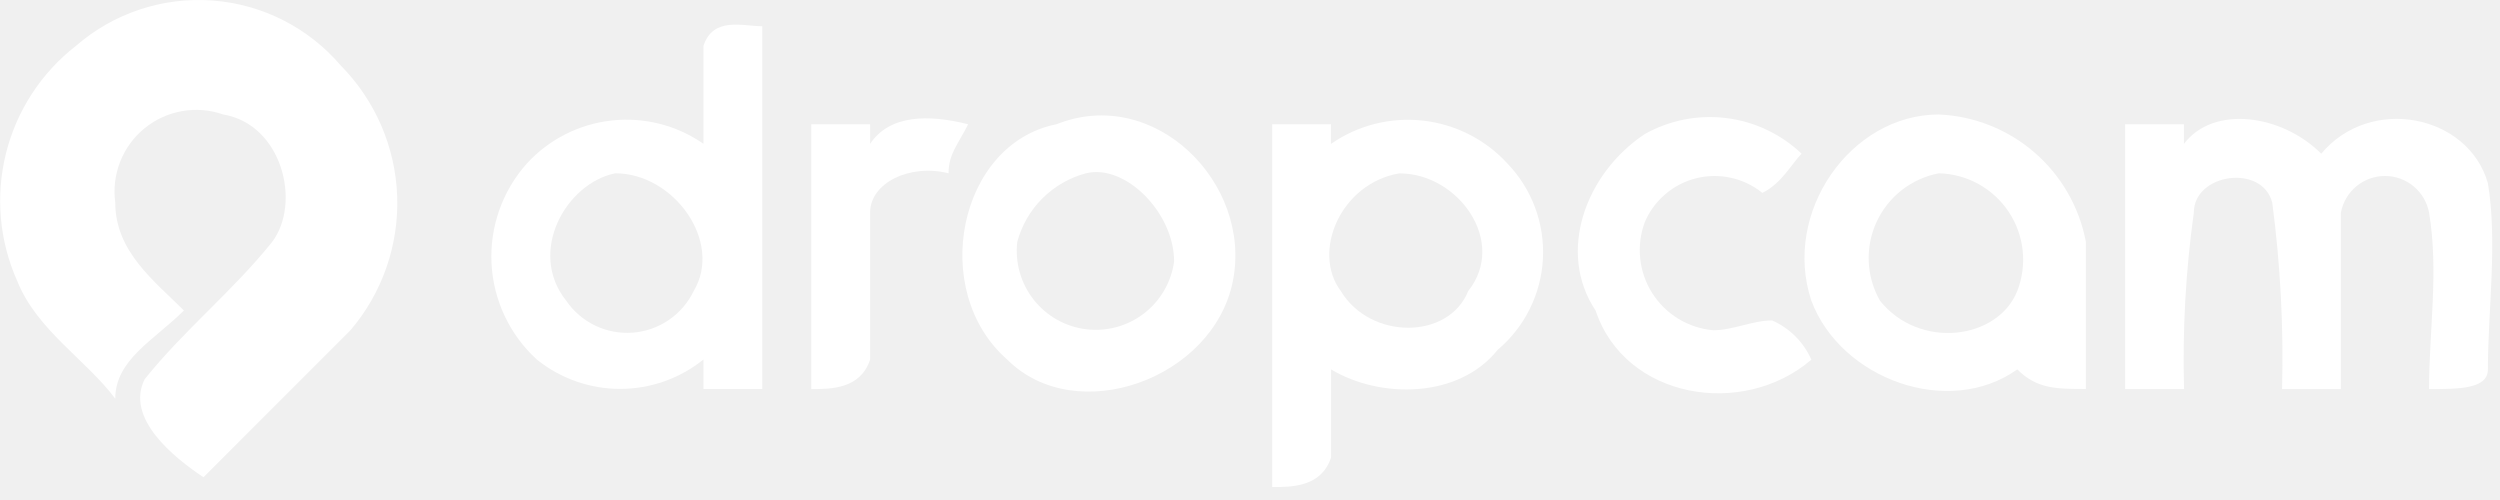
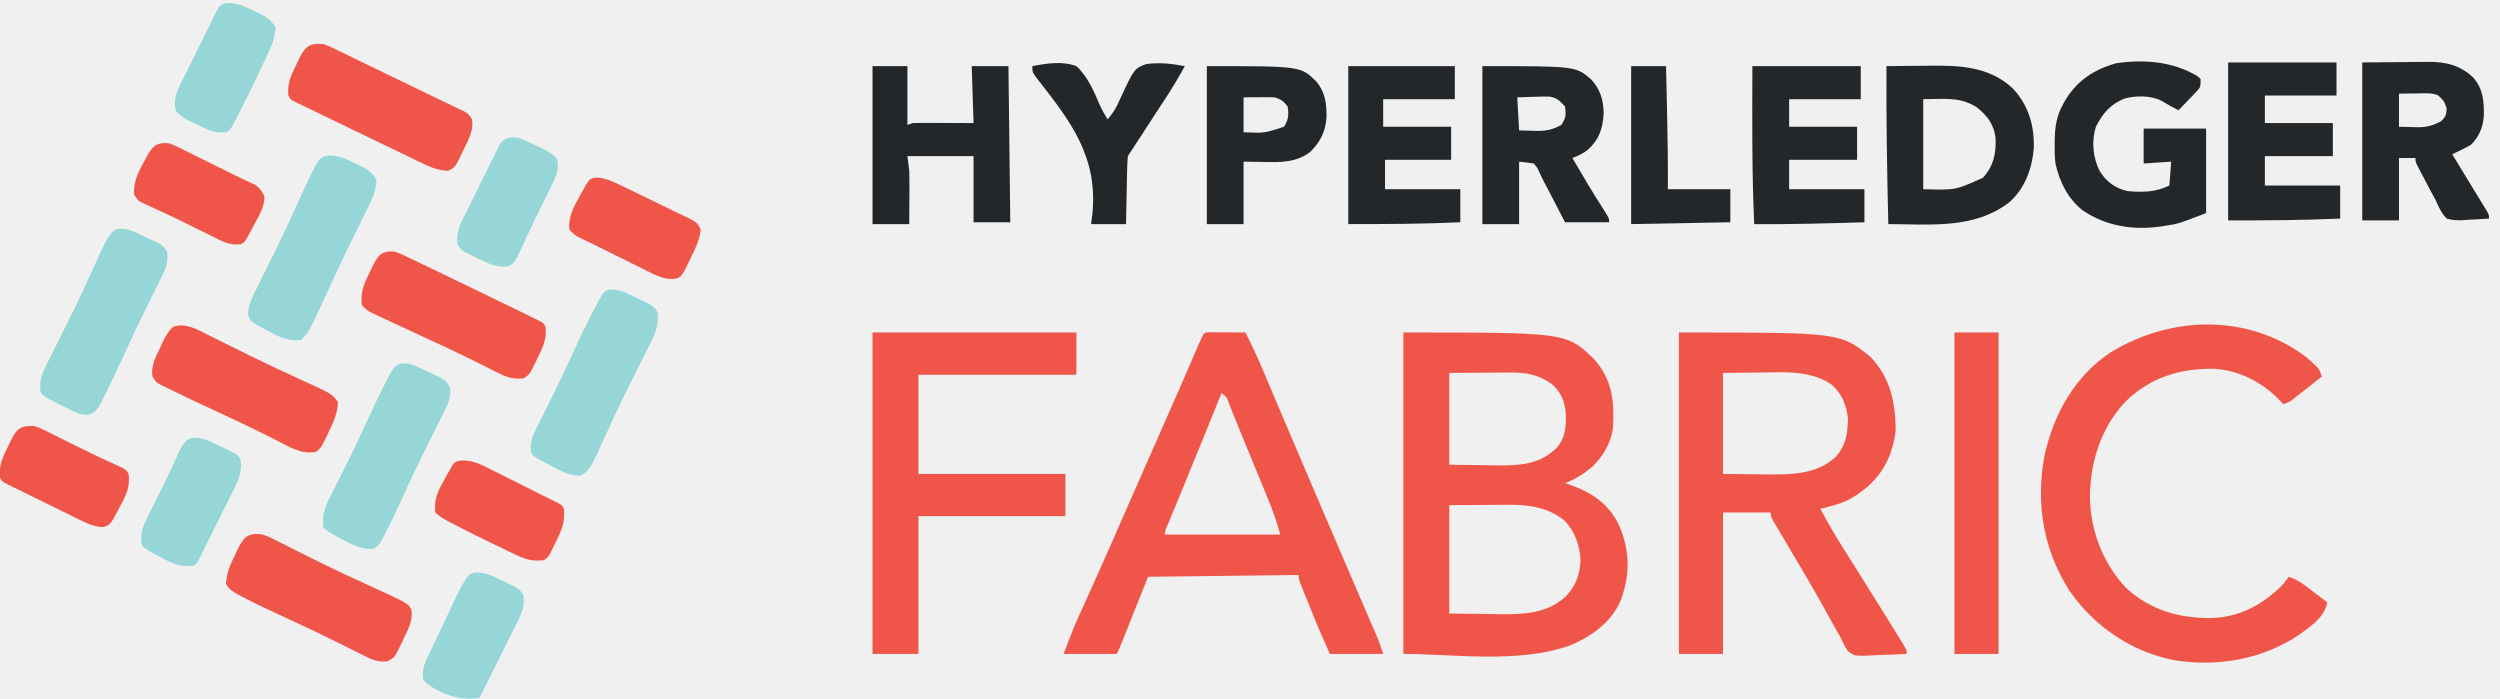
- <svg xmlns="http://www.w3.org/2000/svg" width="120" height="24" viewBox="0 0 120 24" fill="none">
-   <g clip-path="url(#clip0_512_10977)">
-     <path fill-rule="evenodd" clip-rule="evenodd" d="M3.646 2.201C4.54 1.424 5.579 0.831 6.703 0.458C7.827 0.084 9.014 -0.063 10.196 0.024C11.377 0.112 12.53 0.432 13.586 0.967C14.643 1.502 15.584 2.241 16.354 3.142C18.009 4.816 18.977 7.051 19.064 9.404C19.151 11.757 18.352 14.057 16.824 15.849L9.768 22.908C8.352 21.967 6.003 20.084 6.944 18.201C8.827 15.848 11.177 13.969 13.063 11.612C14.479 9.73 13.533 5.964 10.71 5.494C10.076 5.272 9.397 5.217 8.736 5.334C8.075 5.451 7.455 5.735 6.936 6.16C6.416 6.584 6.014 7.135 5.769 7.76C5.523 8.384 5.442 9.061 5.533 9.726C5.533 12.079 7.416 13.491 8.827 14.903C7.411 16.319 5.533 17.256 5.533 19.136C4.117 17.253 1.769 15.842 0.827 13.488C-0.034 11.562 -0.223 9.403 0.288 7.357C0.799 5.311 1.981 3.496 3.646 2.201Z" fill="white" />
-     <path fill-rule="evenodd" clip-rule="evenodd" d="M33.766 2.199C34.236 0.784 35.648 1.259 36.589 1.259V18.671H33.766V17.255C32.633 18.169 31.221 18.667 29.766 18.667C28.31 18.667 26.898 18.169 25.765 17.255C24.462 16.065 23.681 14.408 23.593 12.646C23.505 10.883 24.117 9.156 25.295 7.842C26.355 6.688 27.797 5.957 29.354 5.784C30.911 5.611 32.479 6.008 33.766 6.902V2.199ZM29.533 8.318C27.18 8.789 25.3 12.083 27.18 14.437C27.532 14.95 28.012 15.361 28.573 15.63C29.133 15.898 29.755 16.014 30.375 15.967C30.995 15.919 31.591 15.709 32.105 15.358C32.618 15.007 33.029 14.527 33.299 13.966C34.708 11.612 32.353 8.318 29.53 8.318H29.533Z" fill="white" />
-     <path fill-rule="evenodd" clip-rule="evenodd" d="M38.941 5.965H41.765V6.906C42.706 5.49 44.589 5.49 46.471 5.965C46.001 6.906 45.531 7.381 45.531 8.318C43.648 7.848 41.766 8.789 41.766 10.201V17.261C41.295 18.676 39.883 18.676 38.941 18.676V5.965Z" fill="white" />
-     <path fill-rule="evenodd" clip-rule="evenodd" d="M50.706 5.966C55.413 4.083 60.119 8.79 59.177 13.496C58.235 18.202 51.647 20.556 48.348 17.261C44.583 13.966 45.995 6.907 50.701 5.966H50.706ZM52.122 8.319C51.332 8.53 50.611 8.946 50.033 9.524C49.454 10.102 49.039 10.823 48.828 11.613C48.716 12.606 49 13.602 49.617 14.386C50.235 15.171 51.138 15.68 52.128 15.803C53.119 15.927 54.119 15.655 54.91 15.046C55.702 14.438 56.222 13.541 56.357 12.552C56.357 10.201 54.005 7.848 52.123 8.319H52.122Z" fill="white" />
-     <path fill-rule="evenodd" clip-rule="evenodd" d="M61.062 5.965H63.886V6.907C65.173 6.013 66.74 5.616 68.297 5.789C69.855 5.962 71.297 6.694 72.356 7.848C72.938 8.453 73.389 9.171 73.682 9.957C73.975 10.744 74.104 11.582 74.06 12.42C74.017 13.258 73.802 14.078 73.428 14.83C73.055 15.582 72.532 16.249 71.89 16.79C70.008 19.143 66.242 19.143 63.89 17.731V21.964C63.419 23.379 62.007 23.379 61.066 23.379V5.965H61.062ZM67.181 8.318C64.357 8.789 62.948 12.083 64.357 13.967C65.773 16.32 69.534 16.32 70.476 13.967C72.356 11.612 70.004 8.323 67.181 8.323V8.318Z" fill="white" />
-     <path fill-rule="evenodd" clip-rule="evenodd" d="M78.946 6.436C80.137 5.768 81.51 5.499 82.865 5.668C84.22 5.837 85.486 6.436 86.476 7.376C86.005 7.847 85.535 8.792 84.593 9.259C84.154 8.904 83.638 8.655 83.087 8.534C82.535 8.412 81.963 8.42 81.415 8.557C80.867 8.694 80.359 8.957 79.93 9.325C79.501 9.692 79.164 10.154 78.945 10.675C78.74 11.232 78.667 11.829 78.731 12.419C78.794 13.009 78.993 13.577 79.312 14.077C79.631 14.578 80.06 14.999 80.568 15.306C81.076 15.614 81.647 15.801 82.239 15.852C83.179 15.852 84.121 15.381 85.062 15.381C85.903 15.751 86.575 16.423 86.945 17.264C83.651 20.088 78.003 19.147 76.591 14.911C74.71 12.087 76.121 8.316 78.946 6.436Z" fill="white" />
-     <path fill-rule="evenodd" clip-rule="evenodd" d="M86.946 14.437C85.536 10.201 88.828 5.495 93.064 5.495C94.758 5.568 96.378 6.213 97.66 7.323C98.942 8.434 99.81 9.946 100.123 11.613V18.671C98.707 18.671 97.77 18.671 96.829 17.73C93.535 20.083 88.358 18.2 86.946 14.436V14.437ZM93.065 8.318C92.417 8.441 91.808 8.716 91.288 9.122C90.768 9.528 90.353 10.052 90.077 10.65C89.8 11.249 89.671 11.905 89.7 12.563C89.728 13.222 89.914 13.864 90.241 14.437C92.124 16.79 95.889 16.32 96.83 13.966C97.071 13.346 97.159 12.676 97.087 12.014C97.015 11.353 96.784 10.718 96.415 10.164C96.046 9.61 95.548 9.153 94.965 8.832C94.382 8.511 93.73 8.334 93.065 8.318Z" fill="white" />
-     <path fill-rule="evenodd" clip-rule="evenodd" d="M102.006 5.966H104.829V6.907C106.245 5.024 109.536 5.492 111.419 7.378C113.772 4.554 118.478 5.495 119.419 8.793C119.889 11.617 119.419 14.912 119.419 17.735C119.419 18.676 118.003 18.676 116.595 18.676C116.595 15.853 117.066 13.028 116.595 10.206C116.503 9.712 116.241 9.265 115.855 8.944C115.468 8.623 114.982 8.447 114.479 8.447C113.977 8.447 113.49 8.623 113.103 8.944C112.717 9.265 112.455 9.712 112.363 10.206V18.676H109.539C109.617 15.688 109.46 12.698 109.069 9.734C108.598 7.851 105.304 8.318 105.304 10.204C104.913 13.01 104.756 15.844 104.834 18.675H102.006V5.966Z" fill="white" />
-   </g>
-   <defs>
-     <clipPath id="clip0_512_10977">
-       <rect width="119.627" height="23.375" fill="white" transform="translate(0.0012207)" />
-     </clipPath>
-   </defs>
+ <svg xmlns="http://www.w3.org/2000/svg" version="1.1" width="1361" height="380">
+   <path d="M0 0 C88.762 0 88.762 0 103.805 14.535 C113.469 25.386 114.863 36.8 114.191 50.767 C113.442 59.527 109.117 66.848 103 73 C98.313 76.83 93.694 79.903 88 82 C88.834 82.28 89.668 82.559 90.527 82.848 C102.679 87.177 111.75 93.154 117.441 105 C123.412 118.88 123.544 131.971 118.191 146.141 C112.952 157.971 102.539 165.353 90.918 170.316 C62.447 180.428 27.717 175 0 175 C0 117.25 0 59.5 0 0 Z M25 22 C25 38.5 25 55 25 72 C31.538 72.082 38.076 72.165 44.812 72.25 C47.873 72.305 47.873 72.305 50.995 72.36 C63.383 72.49 74.057 71.948 83.406 62.828 C88.508 56.976 88.603 51.058 88.402 43.512 C87.679 37.195 85.689 32.373 80.875 28.125 C73.452 22.909 66.912 21.703 58.008 21.805 C57.169 21.807 56.329 21.809 55.465 21.811 C52.351 21.821 49.238 21.849 46.125 21.875 C39.154 21.916 32.182 21.957 25 22 Z M25 94 C25 113.47 25 132.94 25 153 C31.827 153.083 38.654 153.165 45.688 153.25 C48.877 153.305 48.877 153.305 52.132 153.36 C65.363 153.491 78.38 153.151 88.578 143.508 C93.888 137.915 96.061 131.783 96.438 124.125 C96.153 116.163 93.362 108.313 87.824 102.496 C78.883 95.163 68.116 93.672 56.934 93.805 C56.117 93.807 55.3 93.809 54.459 93.811 C51.452 93.821 48.445 93.849 45.438 93.875 C38.693 93.916 31.949 93.957 25 94 Z " fill="#F0554A" transform="translate(764,181)" />
+   <path d="M0 0 C87.545 0 87.545 0 104 13 C114.969 24.315 117.863 37.621 118 53 C117.704 56.497 117.045 59.654 116 63 C115.754 63.817 115.508 64.635 115.254 65.477 C111.205 77.102 102.838 85.396 92.188 91.188 C87.343 93.498 82.189 94.713 77 96 C81.029 103.589 85.345 110.927 89.938 118.188 C91.264 120.298 92.591 122.409 93.918 124.52 C94.593 125.59 95.267 126.661 95.962 127.764 C101.669 136.826 107.339 145.91 113 155 C113.569 155.913 114.138 156.825 114.724 157.766 C116.3 160.299 117.87 162.836 119.438 165.375 C119.904 166.124 120.371 166.874 120.853 167.646 C124 172.769 124 172.769 124 175 C119.838 175.224 115.679 175.386 111.512 175.494 C110.098 175.539 108.683 175.601 107.27 175.679 C95.66 176.305 95.66 176.305 91.938 173.378 C90.315 171.001 89.17 168.629 88 166 C86.914 164.076 85.814 162.16 84.703 160.25 C83.549 158.168 82.398 156.085 81.25 154 C77.235 146.771 73.215 139.552 69 132.438 C68.621 131.797 68.242 131.156 67.851 130.496 C67.041 129.128 66.23 127.761 65.419 126.394 C62.393 121.29 59.381 116.178 56.375 111.062 C55.746 110 55.117 108.938 54.469 107.844 C53.889 106.855 53.309 105.866 52.711 104.848 C52.188 103.961 51.665 103.074 51.126 102.16 C50 100 50 100 50 98 C41.42 98 32.84 98 24 98 C24 123.41 24 148.82 24 175 C16.08 175 8.16 175 0 175 C0 117.25 0 59.5 0 0 Z M24 22 C24 40.15 24 58.3 24 77 C29.981 77.062 35.962 77.124 42.125 77.188 C43.981 77.215 45.838 77.242 47.75 77.27 C61.011 77.384 75.428 77.351 85.52 67.52 C90.944 61.438 91.891 54.895 92 47 C91.379 39.835 88.748 33.348 83.316 28.496 C71.706 20.41 57.192 21.632 43.75 21.812 C37.233 21.874 30.715 21.936 24 22 Z " fill="#F0554A" transform="translate(914,181)" />
+   <path d="M0 0 C0.916 0.005 1.833 0.01 2.777 0.016 C3.766 0.019 4.756 0.022 5.775 0.026 C6.816 0.034 7.857 0.042 8.929 0.051 C10.497 0.058 10.497 0.058 12.095 0.065 C14.686 0.077 17.276 0.094 19.867 0.114 C23.38 6.944 26.56 13.857 29.543 20.934 C29.981 21.965 30.419 22.997 30.87 24.06 C31.815 26.286 32.758 28.514 33.7 30.741 C35.998 36.174 38.305 41.602 40.61 47.031 C41.415 48.927 42.22 50.823 43.024 52.719 C48.154 64.804 53.321 76.873 58.496 88.939 C59.989 92.42 61.482 95.901 62.974 99.383 C67.464 109.857 71.959 120.33 76.462 130.798 C78.424 135.361 80.384 139.924 82.344 144.487 C83.267 146.634 84.191 148.78 85.116 150.926 C86.386 153.876 87.654 156.827 88.922 159.778 C89.294 160.64 89.667 161.503 90.051 162.392 C90.395 163.195 90.739 163.997 91.093 164.823 C91.537 165.855 91.537 165.855 91.991 166.909 C93.061 169.602 93.95 172.364 94.867 175.114 C85.297 175.114 75.727 175.114 65.867 175.114 C62.171 166.981 58.667 158.863 55.363 150.576 C54.542 148.521 53.716 146.469 52.888 144.416 C52.364 143.106 51.84 141.795 51.316 140.485 C50.61 138.72 50.61 138.72 49.889 136.92 C48.867 134.114 48.867 134.114 48.867 132.114 C21.807 132.444 -5.253 132.774 -33.133 133.114 C-38.355 146.187 -38.355 146.187 -43.574 159.261 C-44.228 160.897 -44.882 162.533 -45.535 164.168 C-45.876 165.022 -46.216 165.875 -46.567 166.754 C-46.891 167.566 -47.216 168.378 -47.551 169.215 C-47.833 169.921 -48.115 170.627 -48.405 171.354 C-48.933 172.629 -49.516 173.88 -50.133 175.114 C-59.703 175.114 -69.273 175.114 -79.133 175.114 C-73.399 160.205 -73.399 160.205 -70.559 153.973 C-70.238 153.26 -69.917 152.547 -69.586 151.813 C-68.899 150.288 -68.211 148.764 -67.522 147.241 C-65.627 143.055 -63.746 138.864 -61.864 134.672 C-61.472 133.802 -61.081 132.931 -60.678 132.035 C-56.484 122.689 -52.367 113.31 -48.258 103.926 C-46.752 100.487 -45.245 97.048 -43.739 93.61 C-43.362 92.75 -42.986 91.891 -42.598 91.006 C-37.888 80.263 -33.135 69.54 -28.387 58.814 C-23.959 48.812 -19.552 38.801 -15.192 28.77 C-14.596 27.399 -14.596 27.399 -13.988 26.001 C-12.088 21.629 -10.191 17.256 -8.299 12.881 C-7.626 11.331 -6.954 9.781 -6.281 8.231 C-5.975 7.519 -5.669 6.808 -5.353 6.075 C-2.777 0.148 -2.777 0.148 0 0 Z M6.867 33.114 C6.496 34.03 6.126 34.947 5.744 35.891 C3.953 40.32 2.16 44.748 0.367 49.176 C-0.127 50.396 -0.127 50.396 -0.631 51.641 C-4.628 61.51 -8.642 71.372 -12.692 81.219 C-13.06 82.115 -13.429 83.012 -13.808 83.935 C-15.604 88.302 -17.402 92.667 -19.203 97.032 C-19.856 98.616 -20.508 100.201 -21.16 101.785 C-21.463 102.516 -21.765 103.247 -22.077 103.999 C-23.51 106.963 -23.51 106.963 -24.133 110.114 C-3.343 110.114 17.447 110.114 38.867 110.114 C36.574 102.293 36.574 102.293 33.802 94.75 C33.235 93.362 33.235 93.362 32.657 91.946 C32.257 90.979 31.857 90.012 31.445 89.016 C31.022 87.983 30.599 86.95 30.163 85.885 C28.819 82.605 27.468 79.328 26.117 76.051 C25.226 73.88 24.335 71.709 23.445 69.537 C21.723 65.338 19.995 61.141 18.263 56.945 C16.735 53.238 15.225 49.525 13.736 45.802 C13.415 45.003 13.093 44.204 12.762 43.381 C12.172 41.915 11.588 40.447 11.01 38.976 C9.744 35.369 9.744 35.369 6.867 33.114 Z " fill="#F0554A" transform="translate(658.1331,180.8865)" />
+   <path d="M0 0 C7.472 6.416 7.472 6.416 9 11 C6.068 13.319 3.128 15.629 0.188 17.938 C-1.063 18.927 -1.063 18.927 -2.338 19.936 C-3.14 20.564 -3.943 21.192 -4.77 21.84 C-5.508 22.421 -6.246 23.002 -7.007 23.601 C-9 25 -9 25 -12 26 C-12.692 25.238 -12.692 25.238 -13.398 24.461 C-22.973 14.357 -35.421 7.728 -49.461 6.762 C-67.325 6.423 -83.569 11.157 -96.837 23.619 C-109.329 36.001 -115.972 53.619 -117 71 C-117.053 71.719 -117.106 72.439 -117.16 73.18 C-117.906 92.439 -111.002 111.533 -97.938 125.688 C-84.957 137.943 -68.849 142.643 -51.287 142.475 C-35.303 141.916 -23.086 135.186 -12 124 C-10.97 122.689 -9.958 121.363 -9 120 C-3.81 121.617 0.068 124.855 4.312 128.125 C5.053 128.688 5.794 129.252 6.557 129.832 C8.375 131.216 10.189 132.606 12 134 C10.389 142.162 2.693 147.186 -3.664 151.793 C-23.823 165.13 -48.277 169.292 -72.066 165.281 C-94.958 160.547 -114.614 147.173 -128.062 128.07 C-142.633 105.497 -146.82 80.344 -142 54 C-136.83 31.281 -125.629 10.881 -105.914 -2.242 C-72.888 -22.164 -31.728 -23.369 0 0 Z " fill="#F0554A" transform="translate(1255,194)" />
+   <path d="M0 0 C36.63 0 73.26 0 111 0 C111 7.59 111 15.18 111 23 C82.62 23 54.24 23 25 23 C25 40.82 25 58.64 25 77 C51.4 77 77.8 77 105 77 C105 84.59 105 92.18 105 100 C78.6 100 52.2 100 25 100 C25 124.75 25 149.5 25 175 C16.75 175 8.5 175 0 175 C0 117.25 0 59.5 0 0 Z " fill="#F0554A" transform="translate(475,181)" />
+   <path d="M0 0 C0.874 0.791 0.874 0.791 1.766 1.598 C1.766 6.098 1.766 6.098 -0.859 8.832 C-1.401 9.406 -1.942 9.979 -2.5 10.57 C-3.072 11.157 -3.645 11.743 -4.234 12.348 C-4.807 12.95 -5.379 13.552 -5.969 14.172 C-7.382 15.656 -8.807 17.128 -10.234 18.598 C-13.409 17.045 -16.428 15.322 -19.453 13.5 C-25.469 10.453 -33.468 10.56 -39.844 12.316 C-47.45 15.481 -51.566 20.392 -55.234 27.598 C-57.692 35.422 -56.875 44.303 -53.234 51.598 C-49.624 57.441 -44.935 61.003 -38.234 62.598 C-30.011 63.376 -22.713 63.261 -15.234 59.598 C-14.904 55.308 -14.574 51.018 -14.234 46.598 C-19.184 46.928 -24.134 47.258 -29.234 47.598 C-29.234 41.328 -29.234 35.058 -29.234 28.598 C-18.014 28.598 -6.794 28.598 4.766 28.598 C4.766 43.778 4.766 58.958 4.766 74.598 C-10.368 80.418 -10.368 80.418 -16.859 81.41 C-17.942 81.584 -17.942 81.584 -19.046 81.762 C-34.372 84.088 -49.049 81.987 -62.156 73.328 C-70.382 67.013 -75.061 57.549 -77.234 47.598 C-77.637 44.105 -77.713 40.674 -77.672 37.16 C-77.664 36.241 -77.657 35.321 -77.649 34.374 C-77.482 27.492 -76.595 21.701 -73.234 15.598 C-72.81 14.815 -72.386 14.033 -71.949 13.227 C-65.389 2.391 -56.11 -3.687 -44.004 -7.016 C-28.625 -9.163 -13.487 -7.952 0 0 Z " fill="#242729" transform="translate(1196.234,41.40234)" />
+   <path d="M0 0 C5.601 -0.075 11.202 -0.129 16.803 -0.165 C18.703 -0.18 20.603 -0.2 22.502 -0.226 C39.398 -0.453 55.753 -0.012 68.812 12.188 C77.351 21.314 80.558 32.375 80.184 44.758 C79.278 55.821 75.414 66.426 67 74 C47.833 88.904 23.943 86.058 1 86 C0.308 57.329 -0.167 28.68 0 0 Z M20 18 C20 34.17 20 50.34 20 67 C37.508 67.525 37.508 67.525 52.438 60.812 C58.38 54.29 59.7 47.814 59.375 39.082 C58.48 31.73 54.956 27.055 49.238 22.477 C40.14 16.475 31.007 18 20 18 Z " fill="#242729" transform="translate(1027,36)" />
+   <path d="M0 0 C7.92 0 15.84 0 24 0 C24 57.75 24 115.5 24 175 C16.08 175 8.16 175 0 175 C0 117.25 0 59.5 0 0 Z " fill="#F0554A" transform="translate(1064,181)" />
+   <path d="M0 0 C7.054 -0.062 14.107 -0.124 21.375 -0.188 C23.581 -0.215 25.787 -0.242 28.06 -0.27 C29.84 -0.279 31.619 -0.287 33.398 -0.293 C34.297 -0.308 35.196 -0.324 36.122 -0.339 C45.582 -0.343 53.447 1.544 60.375 8.164 C65.849 14.348 66.296 21.067 66.219 28.957 C65.77 35.196 63.591 40.645 59 45 C57.304 45.923 55.584 46.801 53.848 47.645 C52.942 48.088 52.035 48.531 51.102 48.988 C50.408 49.322 49.715 49.656 49 50 C49.393 50.644 49.785 51.289 50.19 51.953 C52.002 54.927 53.813 57.901 55.625 60.875 C56.242 61.888 56.86 62.901 57.496 63.945 C58.73 65.971 59.962 67.998 61.192 70.026 C62.389 71.994 63.591 73.959 64.8 75.919 C65.348 76.815 65.896 77.71 66.461 78.633 C66.951 79.428 67.442 80.224 67.947 81.043 C69 83 69 83 69 85 C65.293 85.292 61.59 85.468 57.875 85.625 C56.828 85.709 55.782 85.793 54.703 85.879 C51.539 85.979 49.038 85.904 46 85 C43.099 82.085 41.658 78.725 40 75 C39.014 73.161 38.016 71.327 37.008 69.5 C36.044 67.668 35.083 65.835 34.125 64 C33.627 63.06 33.13 62.121 32.617 61.152 C32.148 60.256 31.679 59.361 31.195 58.438 C30.773 57.632 30.35 56.826 29.915 55.996 C29 54 29 54 29 52 C26.03 52 23.06 52 20 52 C20 63.22 20 74.44 20 86 C13.4 86 6.8 86 0 86 C0 57.62 0 29.24 0 0 Z M20 17 C20 22.94 20 28.88 20 35 C22.496 35.062 24.991 35.124 27.562 35.188 C28.334 35.215 29.106 35.242 29.901 35.27 C35.007 35.331 38.462 34.363 43 32 C45.45 29.55 45.766 28.434 46 25 C44.438 20.766 44.438 20.766 41.171 17.836 C38.764 16.909 37.025 16.77 34.453 16.805 C33.609 16.811 32.764 16.818 31.895 16.824 C30.585 16.849 30.585 16.849 29.25 16.875 C27.918 16.889 27.918 16.889 26.559 16.902 C24.372 16.926 22.186 16.962 20 17 Z " fill="#242729" transform="translate(1286,34)" />
+   <path d="M0 0 C50.639 0 50.639 0 59 7 C64.132 12.475 65.946 18.306 66.031 25.738 C65.585 33.811 63.639 39.881 57.562 45.375 C54.896 47.59 52.25 48.807 49 50 C54.49 59.438 60.038 68.815 65.951 77.996 C69 82.787 69 82.787 69 85 C61.08 85 53.16 85 45 85 C44.108 83.277 43.216 81.553 42.297 79.777 C41.115 77.497 39.932 75.217 38.75 72.938 C37.87 71.237 37.87 71.237 36.973 69.502 C35.831 67.302 34.68 65.107 33.518 62.917 C32.619 61.191 31.754 59.445 30.967 57.665 C30.047 55.513 30.047 55.513 28 53 C25.36 52.67 22.72 52.34 20 52 C20 63.22 20 74.44 20 86 C13.4 86 6.8 86 0 86 C0 57.62 0 29.24 0 0 Z M19 17 C19.33 22.94 19.66 28.88 20 35 C22.496 35.062 24.991 35.124 27.562 35.188 C28.334 35.215 29.106 35.242 29.901 35.27 C35.001 35.331 38.496 34.437 43 32 C45.51 28.235 45.615 26.457 45 22 C42.338 18.976 40.642 17.276 36.632 16.602 C33.946 16.508 31.309 16.563 28.625 16.688 C27.235 16.721 27.235 16.721 25.816 16.756 C23.544 16.814 21.272 16.904 19 17 Z " fill="#242729" transform="translate(807,36)" />
+   <path d="M0 0 C6.27 0 12.54 0 19 0 C19 10.56 19 21.12 19 32 C19.99 31.67 20.98 31.34 22 31 C24.514 30.915 26.999 30.884 29.512 30.902 C30.24 30.904 30.968 30.905 31.718 30.907 C34.042 30.912 36.364 30.925 38.688 30.938 C40.264 30.943 41.84 30.947 43.416 30.951 C47.277 30.961 51.139 30.981 55 31 C54.67 20.77 54.34 10.54 54 0 C60.6 0 67.2 0 74 0 C74.33 28.05 74.66 56.1 75 85 C68.4 85 61.8 85 55 85 C55 73.12 55 61.24 55 49 C43.12 49 31.24 49 19 49 C19.33 51.64 19.66 54.28 20 57 C20.075 59.374 20.108 61.75 20.098 64.125 C20.094 65.408 20.091 66.69 20.088 68.012 C20.08 69.328 20.071 70.644 20.062 72 C20.057 73.361 20.053 74.721 20.049 76.082 C20.037 79.388 20.019 82.694 20 86 C13.4 86 6.8 86 0 86 C0 57.62 0 29.24 0 0 Z " fill="#242729" transform="translate(475,36)" />
+   <path d="M0 0 C19.47 0 38.94 0 59 0 C59 5.94 59 11.88 59 18 C46.13 18 33.26 18 20 18 C20 22.95 20 27.9 20 33 C32.21 33 44.42 33 57 33 C57 38.94 57 44.88 57 51 C44.79 51 32.58 51 20 51 C20 56.28 20 61.56 20 67 C33.53 67 47.06 67 61 67 C61 72.94 61 78.88 61 85 C40.636 85.897 20.409 86 0 86 C0 57.62 0 29.24 0 0 Z " fill="#242729" transform="translate(1213,34)" />
+   <path d="M0 0 C19.47 0 38.94 0 59 0 C59 5.94 59 11.88 59 18 C46.13 18 33.26 18 20 18 C20 22.95 20 27.9 20 33 C32.21 33 44.42 33 57 33 C57 38.94 57 44.88 57 51 C44.79 51 32.58 51 20 51 C20 56.28 20 61.56 20 67 C33.53 67 47.06 67 61 67 C61 72.94 61 78.88 61 85 C40.996 85.601 21.015 86.189 1 86 C-0.334 57.336 -0.07 28.691 0 0 Z " fill="#242729" transform="translate(954,36)" />
+   <path d="M0 0 C19.14 0 38.28 0 58 0 C58 5.94 58 11.88 58 18 C45.13 18 32.26 18 19 18 C19 22.95 19 27.9 19 33 C31.21 33 43.42 33 56 33 C56 38.94 56 44.88 56 51 C44.12 51 32.24 51 20 51 C20 56.28 20 61.56 20 67 C33.53 67 47.06 67 61 67 C61 72.94 61 78.88 61 85 C40.633 85.946 20.419 86 0 86 C0 57.62 0 29.24 0 0 Z " fill="#242729" transform="translate(734,36)" />
+   <path d="M0 0 C3.347 1.181 6.501 2.694 9.688 4.25 C10.542 4.646 11.396 5.041 12.275 5.449 C19.817 9.063 19.817 9.063 22 13 C22.842 18.511 20.736 22.362 18.301 27.133 C17.721 28.305 17.721 28.305 17.129 29.502 C15.867 32.048 14.59 34.586 13.312 37.125 C11.559 40.654 9.813 44.186 8.066 47.719 C7.631 48.597 7.196 49.475 6.747 50.379 C2.414 59.134 -1.692 67.983 -5.725 76.879 C-8.237 82.377 -10.858 87.8 -13.672 93.148 C-14.235 94.22 -14.798 95.292 -15.378 96.396 C-17 99 -17 99 -20 101 C-26.581 100.823 -31.198 98.744 -36.875 95.562 C-37.633 95.155 -38.391 94.747 -39.172 94.326 C-44.675 91.325 -44.675 91.325 -47 89 C-47.54 82.989 -46.528 78.909 -43.738 73.547 C-43.225 72.512 -43.225 72.512 -42.701 71.457 C-41.586 69.214 -40.449 66.982 -39.312 64.75 C-38.136 62.397 -36.966 60.041 -35.796 57.685 C-35.006 56.096 -34.215 54.507 -33.422 52.919 C-29.793 45.64 -26.379 38.273 -23 30.875 C-19.426 23.104 -15.791 15.386 -11.812 7.812 C-11.268 6.769 -11.268 6.769 -10.713 5.705 C-7.812 0.305 -6.145 -0.579 0 0 Z " fill="#96D6D7" transform="translate(223,198)" />
+   <path d="M0 0 C2.93 0.955 5.595 2.284 8.328 3.699 C9.497 4.279 9.497 4.279 10.689 4.871 C13.216 6.129 15.733 7.408 18.25 8.688 C20.88 10.002 23.513 11.311 26.146 12.62 C27.908 13.496 29.67 14.374 31.431 15.253 C40.16 19.606 48.996 23.699 57.88 27.725 C79.245 37.49 79.245 37.49 81 41 C81.782 47.004 79.312 51.439 76.75 56.688 C76.354 57.542 75.959 58.396 75.551 59.275 C71.937 66.817 71.937 66.817 68 69 C62.882 69.716 59.201 68.021 54.742 65.738 C54.05 65.396 53.357 65.054 52.643 64.701 C50.382 63.582 48.129 62.447 45.875 61.312 C42.711 59.741 39.543 58.177 36.375 56.613 C35.185 56.023 35.185 56.023 33.97 55.422 C26.667 51.81 19.284 48.388 11.875 45 C4.132 41.435 -3.569 37.823 -11.125 33.875 C-11.812 33.521 -12.499 33.166 -13.208 32.801 C-16.377 31.106 -17.965 30.052 -20 27 C-19.75 21.098 -17.663 16.462 -15.125 11.25 C-14.773 10.496 -14.421 9.742 -14.059 8.965 C-10.683 1.9 -8.528 -1.291 0 0 Z " fill="#F0554A" transform="translate(143,291)" />
+   <path d="M0 0 C3.406 1.174 6.588 2.714 9.812 4.312 C11.099 4.919 11.099 4.919 12.412 5.537 C18.729 8.594 18.729 8.594 21 12 C21.535 17.525 20.429 21.005 17.957 25.918 C17.637 26.565 17.317 27.211 16.988 27.877 C15.941 29.987 14.877 32.087 13.812 34.188 C12.706 36.409 11.604 38.633 10.504 40.857 C9.757 42.365 9.009 43.873 8.259 45.381 C4.735 52.481 1.421 59.666 -1.875 66.875 C-5.634 75.005 -9.408 83.125 -13.438 91.125 C-13.814 91.907 -14.191 92.69 -14.58 93.496 C-16.413 97.044 -17.387 98.677 -21 100.582 C-24.219 101.031 -25.629 100.873 -28.562 99.562 C-29.408 99.185 -30.254 98.807 -31.125 98.418 C-46.61 90.781 -46.61 90.781 -48 88 C-48.626 81.716 -46.869 77.761 -44.082 72.332 C-43.673 71.507 -43.264 70.682 -42.843 69.832 C-41.511 67.153 -40.162 64.483 -38.812 61.812 C-36.967 58.111 -35.131 54.405 -33.293 50.699 C-32.608 49.324 -32.608 49.324 -31.91 47.92 C-27.466 38.978 -23.262 29.936 -19.136 20.843 C-9.02 -1.3 -9.02 -1.3 0 0 Z " fill="#96D6D7" transform="translate(70,125)" />
+   <path d="M0 0 C5.092 0.152 9.315 2.483 13.801 4.707 C15.088 5.313 15.088 5.313 16.4 5.932 C22.717 8.988 22.717 8.988 24.988 12.395 C25.667 19.07 24.106 23.287 21.07 29.16 C20.661 29.984 20.252 30.807 19.831 31.656 C18.501 34.326 17.151 36.985 15.801 39.645 C14.418 42.411 13.041 45.18 11.664 47.95 C10.745 49.798 9.825 51.645 8.902 53.491 C4.418 62.483 0.193 71.58 -3.964 80.728 C-12.01 98.329 -12.01 98.329 -17.012 101.395 C-23.425 101.387 -28.402 98.447 -33.887 95.457 C-34.753 95.001 -35.619 94.546 -36.512 94.076 C-42.874 90.671 -42.874 90.671 -44.012 88.395 C-44.49 83.29 -43.244 80.115 -40.969 75.574 C-40.649 74.926 -40.329 74.278 -39.999 73.61 C-38.951 71.491 -37.888 69.381 -36.824 67.27 C-35.344 64.288 -33.871 61.302 -32.398 58.316 C-32.026 57.565 -31.654 56.814 -31.271 56.04 C-27.756 48.927 -24.435 41.735 -21.137 34.52 C-17.376 26.34 -13.512 18.241 -9.324 10.27 C-8.914 9.487 -8.503 8.705 -8.081 7.899 C-4.146 0.543 -4.146 0.543 0 0 Z " fill="#96D6D7" transform="translate(333.0117,157.6055)" />
+   <path d="M0 0 C3.279 1.215 3.279 1.215 6.863 2.938 C7.849 3.405 7.849 3.405 8.854 3.882 C11.012 4.91 13.162 5.955 15.312 7 C16.822 7.724 18.332 8.446 19.843 9.168 C23.78 11.053 27.711 12.952 31.639 14.857 C34.709 16.343 37.782 17.823 40.855 19.303 C48.959 23.206 57.056 27.122 65.131 31.085 C67.093 32.045 69.059 32.997 71.025 33.949 C72.314 34.579 73.602 35.209 74.891 35.84 C76.041 36.399 77.191 36.959 78.376 37.535 C81 39 81 39 82 41 C82.72 47.534 80.557 52.024 77.688 57.812 C77.283 58.67 76.879 59.528 76.463 60.412 C73.406 66.729 73.406 66.729 70 69 C64.859 69.447 61.534 68.7 56.957 66.395 C55.815 65.83 54.673 65.265 53.496 64.683 C52.897 64.378 52.297 64.074 51.679 63.76 C49.123 62.462 46.552 61.195 43.981 59.926 C42.646 59.266 41.311 58.605 39.978 57.943 C33.209 54.586 26.363 51.409 19.5 48.25 C17.199 47.185 14.898 46.12 12.598 45.055 C11.497 44.545 10.396 44.036 9.262 43.511 C4.149 41.143 -0.962 38.77 -6.062 36.375 C-6.931 35.973 -7.8 35.571 -8.695 35.157 C-9.488 34.783 -10.281 34.409 -11.098 34.023 C-11.784 33.703 -12.469 33.382 -13.176 33.052 C-15.186 31.893 -16.544 30.81 -18 29 C-18.891 22.04 -16.77 17.281 -13.688 11.125 C-13.283 10.272 -12.879 9.418 -12.463 8.539 C-9.442 2.33 -7.498 -0.714 0 0 Z " fill="#F0554A" transform="translate(215,137)" />
+   <path d="M0 0 C4.947 0.131 8.791 1.876 13.172 4.043 C13.913 4.383 14.654 4.722 15.418 5.072 C19.73 7.143 23.097 8.993 25.422 13.355 C25.085 18.722 23.466 22.979 21.062 27.711 C20.551 28.748 20.551 28.748 20.03 29.806 C18.919 32.056 17.795 34.299 16.672 36.543 C15.111 39.696 13.557 42.852 12.004 46.008 C11.419 47.193 11.419 47.193 10.822 48.402 C7.206 55.745 3.767 63.163 0.359 70.605 C-11.403 96.181 -11.403 96.181 -15.578 100.355 C-22.719 101.214 -27.278 99.019 -33.453 95.605 C-34.733 94.94 -34.733 94.94 -36.039 94.262 C-43.353 90.327 -43.353 90.327 -44.578 86.355 C-44.3 81.273 -42.253 77.134 -40 72.66 C-39.455 71.554 -39.455 71.554 -38.9 70.426 C-38.12 68.845 -37.338 67.266 -36.552 65.688 C-34.481 61.53 -32.435 57.36 -30.387 53.191 C-29.976 52.356 -29.565 51.521 -29.141 50.66 C-24.908 42.036 -20.873 33.326 -16.903 24.578 C-5.933 0.589 -5.933 0.589 0 0 Z " fill="#96D6D7" transform="translate(179.5781,84.64453)" />
+   <path d="M0 0 C0.825 0.408 1.65 0.815 2.5 1.235 C5.178 2.56 7.848 3.897 10.52 5.234 C14.219 7.069 17.922 8.896 21.625 10.723 C23 11.403 23 11.403 24.403 12.096 C33.415 16.543 42.516 20.779 51.665 24.937 C68.399 32.584 68.399 32.584 71.332 36.984 C71.082 42.887 68.995 47.522 66.457 52.734 C66.105 53.488 65.753 54.243 65.391 55.02 C62.26 61.571 62.26 61.571 59.332 63.984 C51.05 65.505 44.238 60.95 37.082 57.297 C35.007 56.26 32.93 55.229 30.852 54.199 C29.435 53.496 28.02 52.792 26.605 52.085 C19.683 48.636 12.675 45.394 5.645 42.172 C-2.708 38.316 -11.039 34.423 -19.293 30.359 C-20.123 29.957 -20.952 29.555 -21.807 29.141 C-22.933 28.58 -22.933 28.58 -24.082 28.008 C-24.731 27.687 -25.38 27.367 -26.049 27.037 C-27.668 25.984 -27.668 25.984 -29.668 22.984 C-30.555 17.06 -27.988 12.491 -25.48 7.297 C-25.093 6.443 -24.706 5.589 -24.307 4.709 C-22.625 1.171 -21.225 -1.51 -18.305 -4.16 C-11.717 -6.297 -5.779 -2.928 0 0 Z " fill="#F0554A" transform="translate(112.668,182.0156)" />
+   <path d="M0 0 C2.935 0.968 5.65 2.29 8.414 3.664 C9.614 4.24 9.614 4.24 10.838 4.828 C13.44 6.081 16.032 7.353 18.625 8.625 C20.422 9.495 22.22 10.364 24.018 11.231 C27.635 12.978 31.248 14.733 34.857 16.494 C39.475 18.747 44.102 20.98 48.734 23.203 C60.457 28.834 60.457 28.834 66.108 31.593 C68.044 32.535 69.984 33.465 71.931 34.384 C72.833 34.817 73.735 35.249 74.664 35.695 C75.455 36.069 76.246 36.443 77.061 36.829 C79 38 79 38 81 41 C81.898 46.939 79.285 51.495 76.75 56.688 C76.354 57.542 75.959 58.396 75.551 59.275 C71.831 67.038 71.831 67.038 68 69 C62.214 68.861 57.677 66.733 52.586 64.238 C51.386 63.664 51.386 63.664 50.162 63.079 C47.562 61.832 44.968 60.573 42.375 59.312 C40.578 58.448 38.78 57.583 36.982 56.72 C32.49 54.561 28.003 52.391 23.518 50.218 C19.771 48.405 16.018 46.603 12.266 44.801 C6.47 42.015 0.675 39.229 -5.104 36.411 C-7.055 35.461 -9.009 34.517 -10.966 33.581 C-12.332 32.918 -12.332 32.918 -13.727 32.242 C-14.529 31.857 -15.332 31.471 -16.159 31.074 C-18 30 -18 30 -19 28 C-19.72 21.466 -17.557 16.976 -14.688 11.188 C-14.283 10.33 -13.879 9.472 -13.463 8.588 C-10.183 1.809 -8.069 -0.744 0 0 Z " fill="#F0554A" transform="translate(176,24)" />
+   <path d="M0 0 C51.015 0 51.015 0 59.41 8.172 C64.45 13.967 65.281 20.448 65.152 27.922 C64.582 35.704 61.874 41.126 56.312 46.688 C48.924 52.406 40.402 52.397 31.438 52.188 C27.663 52.126 23.889 52.064 20 52 C20 63.22 20 74.44 20 86 C13.4 86 6.8 86 0 86 C0 57.62 0 29.24 0 0 Z M20 17 C20 23.27 20 29.54 20 36 C31.411 36.497 31.411 36.497 42 33 C44.448 29.328 44.714 26.269 44 22 C41.793 19.031 40.514 18.171 37 17 C35.665 16.92 34.326 16.892 32.988 16.902 C32.305 16.905 31.623 16.907 30.919 16.91 C30.059 16.919 29.199 16.928 28.312 16.938 C25.569 16.958 22.826 16.979 20 17 Z " fill="#242729" transform="translate(657,36)" />
+   <path d="M0 0 C7.882 -1.515 16.315 -2.851 24 0 C30.144 5.676 33.517 13.643 36.755 21.229 C37.985 23.967 39.407 26.46 41 29 C43.934 25.579 45.863 22.405 47.609 18.262 C55.481 1.307 55.481 1.307 62.001 -1.115 C69.066 -2.111 76.025 -1.341 83 0 C79.577 6.37 75.853 12.463 71.875 18.5 C70.73 20.249 69.586 21.997 68.441 23.746 C67.869 24.619 67.297 25.491 66.708 26.39 C64.06 30.437 61.436 34.5 58.812 38.562 C54.266 45.601 54.266 45.601 52 49 C51.759 51.824 51.627 54.559 51.586 57.387 C51.567 58.204 51.547 59.021 51.527 59.863 C51.467 62.471 51.421 65.079 51.375 67.688 C51.337 69.456 51.298 71.225 51.258 72.994 C51.16 77.329 51.081 81.664 51 86 C44.73 86 38.46 86 32 86 C32.264 83.828 32.529 81.656 32.801 79.418 C35.354 49.403 21.321 30.616 3.335 7.744 C0 3.386 0 3.386 0 0 Z " fill="#242729" transform="translate(562,36)" />
+   <path d="M0 0 C2.869 1.016 5.544 2.353 8.258 3.727 C9.042 4.112 9.826 4.497 10.634 4.894 C13.137 6.127 15.631 7.376 18.125 8.625 C19.778 9.442 21.432 10.259 23.086 11.074 C26.28 12.65 29.467 14.239 32.649 15.837 C35.332 17.181 38.025 18.49 40.749 19.749 C41.819 20.252 42.89 20.755 43.992 21.273 C45.355 21.895 45.355 21.895 46.746 22.529 C49.503 24.328 50.597 26.046 52 29 C51.992 34.846 48.771 39.794 46.062 44.812 C45.607 45.683 45.151 46.554 44.682 47.451 C41.266 53.867 41.266 53.867 39 55 C34.156 55.41 31.128 54.44 26.809 52.289 C25.626 51.708 24.443 51.127 23.224 50.529 C21.962 49.894 20.699 49.26 19.438 48.625 C18.143 47.983 16.847 47.343 15.552 46.704 C13.591 45.737 11.631 44.768 9.673 43.796 C5.637 41.793 1.579 39.847 -2.508 37.949 C-3.959 37.274 -3.959 37.274 -5.439 36.585 C-7.233 35.755 -9.029 34.929 -10.828 34.11 C-11.621 33.74 -12.414 33.37 -13.23 32.988 C-13.915 32.674 -14.6 32.36 -15.305 32.036 C-17 31 -17 31 -19 28 C-19.45 21.28 -16.829 15.776 -13.625 10.062 C-13.225 9.309 -12.826 8.556 -12.414 7.779 C-9.277 2.016 -7.07 -0.76 0 0 Z " fill="#F0554A" transform="translate(92,78)" />
+   <path d="M0 0 C4.967 0.468 8.553 2.129 12.987 4.317 C13.839 4.724 14.691 5.132 15.569 5.552 C18.282 6.854 20.986 8.175 23.69 9.497 C25.492 10.362 27.294 11.227 29.097 12.09 C33.333 14.125 37.548 16.2 41.755 18.296 C43.699 19.253 45.655 20.173 47.622 21.082 C54.504 24.429 54.504 24.429 56.421 28.571 C55.735 33.998 53.685 38.323 51.253 43.184 C50.805 44.137 50.357 45.091 49.896 46.073 C46.588 52.867 46.588 52.867 44.215 54.718 C37.668 56.6 31.713 53.125 26.007 50.258 C25.17 49.847 24.333 49.437 23.471 49.013 C20.81 47.704 18.157 46.382 15.503 45.059 C13.724 44.181 11.945 43.304 10.165 42.428 C6.142 40.445 2.12 38.457 -1.89 36.448 C-3.353 35.722 -4.822 35.009 -6.296 34.307 C-7.003 33.967 -7.71 33.627 -8.439 33.277 C-9.065 32.981 -9.69 32.686 -10.335 32.381 C-12.26 31.254 -13.61 30.063 -15.06 28.372 C-15.84 21.768 -12.776 15.996 -9.622 10.434 C-9.214 9.681 -8.806 8.927 -8.386 8.151 C-4.192 0.509 -4.192 0.509 0 0 Z " fill="#F0554A" transform="translate(325.0596,96.62842)" />
+   <path d="M0 0 C5.599 0.073 9.693 2.034 14.602 4.562 C15.919 5.213 15.919 5.213 17.263 5.878 C20.05 7.261 22.824 8.669 25.598 10.077 C27.464 11.008 29.33 11.938 31.198 12.866 C35.405 14.961 39.605 17.07 43.794 19.201 C45.311 19.963 46.834 20.71 48.365 21.443 C53.933 24.122 53.933 24.122 55.035 26.327 C55.594 32.967 54.191 37.251 51.223 43.14 C50.866 43.889 50.51 44.639 50.143 45.411 C46.668 52.546 46.668 52.546 44.035 54.327 C37.882 54.972 33.809 53.817 28.344 51.108 C27.636 50.772 26.928 50.436 26.199 50.09 C23.95 49.017 21.712 47.922 19.473 46.827 C17.999 46.123 16.524 45.42 15.049 44.718 C7.817 41.258 0.658 37.668 -6.429 33.921 C-7.061 33.589 -7.692 33.257 -8.343 32.915 C-10.872 31.561 -12.924 30.368 -14.965 28.327 C-15.858 21.109 -13.535 16.588 -10.027 10.39 C-9.559 9.528 -9.09 8.666 -8.607 7.778 C-4.553 0.376 -4.553 0.376 0 0 Z " fill="#F0554A" transform="translate(251.9646,250.6729)" />
+   <path d="M0 0 C3.371 1.25 3.371 1.25 6.867 3 C7.5 3.312 8.133 3.623 8.785 3.944 C10.822 4.95 12.848 5.975 14.875 7 C16.271 7.694 17.668 8.387 19.065 9.079 C21.138 10.105 23.21 11.133 25.28 12.165 C31.215 15.126 37.212 17.942 43.265 20.652 C49.511 23.519 49.511 23.519 51 26 C51.965 33.11 49.646 37.731 46.25 43.875 C45.807 44.728 45.363 45.582 44.906 46.461 C40.972 53.774 40.972 53.774 37 55 C32.095 54.706 28.091 52.846 23.758 50.684 C23.072 50.349 22.386 50.014 21.679 49.669 C19.491 48.599 17.308 47.519 15.125 46.438 C13.698 45.738 12.271 45.04 10.844 44.342 C7.283 42.598 3.73 40.839 0.178 39.076 C-2.078 37.962 -4.34 36.859 -6.603 35.758 C-8.071 35.038 -9.539 34.318 -11.008 33.598 C-11.696 33.266 -12.385 32.933 -13.094 32.591 C-17.887 30.227 -17.887 30.227 -19 28 C-19.72 21.466 -17.557 16.976 -14.688 11.188 C-14.283 10.33 -13.879 9.472 -13.463 8.588 C-10.171 1.785 -8.081 -0.675 0 0 Z " fill="#F0554A" transform="translate(19,232)" />
+   <path d="M0 0 C4.947 0.131 8.791 1.876 13.172 4.043 C13.913 4.383 14.654 4.722 15.418 5.072 C19.73 7.143 23.097 8.993 25.422 13.355 C25.077 18.754 23.434 23.138 21.105 27.949 C20.771 28.658 20.436 29.368 20.091 30.098 C19.382 31.596 18.668 33.092 17.95 34.586 C16.878 36.817 15.82 39.054 14.764 41.293 C11.318 48.561 7.761 55.766 4.02 62.887 C3.687 63.526 3.355 64.166 3.013 64.825 C0.66 69.236 0.66 69.236 -1.578 70.355 C-7.567 71.126 -12.016 68.703 -17.266 66.168 C-18.547 65.587 -18.547 65.587 -19.854 64.994 C-23.392 63.313 -26.073 61.912 -28.723 58.992 C-30.884 52.329 -27.406 46.276 -24.465 40.422 C-24.054 39.585 -23.643 38.748 -23.22 37.886 C-21.911 35.226 -20.589 32.572 -19.266 29.918 C-18.388 28.139 -17.511 26.36 -16.635 24.58 C-14.652 20.558 -12.664 16.539 -10.659 12.529 C-9.924 11.051 -9.197 9.569 -8.478 8.083 C-8.13 7.367 -7.781 6.651 -7.421 5.914 C-6.96 4.958 -6.96 4.958 -6.49 3.982 C-4.655 0.709 -3.816 0.379 0 0 Z " fill="#96D6D7" transform="translate(124.5781,1.644531)" />
+   <path d="M0 0 C3.346 1.164 6.5 2.649 9.688 4.188 C10.542 4.575 11.396 4.962 12.275 5.361 C15.851 7.061 18.503 8.438 21.145 11.426 C22.925 16.783 20.537 21.435 18.156 26.262 C17.871 26.846 17.586 27.431 17.292 28.033 C16.369 29.921 15.435 31.804 14.5 33.688 C13.54 35.64 12.583 37.594 11.625 39.547 C10.988 40.847 10.35 42.147 9.71 43.447 C7.819 47.298 5.974 51.166 4.176 55.062 C3.77 55.941 3.364 56.819 2.945 57.724 C2.209 59.326 1.478 60.931 0.754 62.54 C-0.862 66.033 -1.728 67.819 -5 70 C-11.16 70.704 -15.313 68.911 -20.688 66.25 C-21.433 65.902 -22.179 65.554 -22.947 65.195 C-30.612 61.503 -30.612 61.503 -33 58 C-33.585 52.053 -32.153 48.296 -29.527 43.152 C-29.167 42.419 -28.806 41.685 -28.434 40.929 C-27.281 38.592 -26.11 36.265 -24.938 33.938 C-24.176 32.402 -23.417 30.867 -22.658 29.33 C-21.17 26.32 -19.67 23.316 -18.16 20.316 C-16.743 17.498 -15.352 14.671 -13.985 11.829 C-13.67 11.181 -13.356 10.534 -13.032 9.867 C-12.186 8.123 -11.348 6.375 -10.51 4.627 C-7.815 -0.063 -5.102 -0.577 0 0 Z " fill="#96D6D7" transform="translate(282,75)" />
+   <path d="M0 0 C6.27 0 12.54 0 19 0 C19.145 6.488 19.287 12.976 19.427 19.464 C19.475 21.662 19.523 23.861 19.573 26.059 C19.878 39.71 20.054 53.345 20 67 C31.22 67 42.44 67 54 67 C54 72.94 54 78.88 54 85 C36.18 85.33 18.36 85.66 0 86 C0 57.62 0 29.24 0 0 Z " fill="#242729" transform="translate(888,36)" />
+   <path d="M0 0 C2.245 0.97 4.444 2.008 6.643 3.079 C7.397 3.431 8.151 3.783 8.928 4.146 C16.125 7.584 16.125 7.584 17.893 10.204 C18.584 16.515 17.278 20.591 14.42 26.149 C13.879 27.248 13.879 27.248 13.327 28.369 C12.176 30.696 11.004 33.013 9.83 35.329 C9.069 36.86 8.309 38.391 7.551 39.923 C6.064 42.921 4.565 45.913 3.056 48.9 C1.63 51.726 0.226 54.56 -1.158 57.406 C-1.477 58.058 -1.796 58.71 -2.124 59.382 C-2.985 61.144 -3.84 62.908 -4.695 64.672 C-6.107 67.204 -6.107 67.204 -8.107 68.204 C-15.342 68.962 -19.803 66.829 -26.045 63.329 C-26.907 62.869 -27.768 62.409 -28.656 61.935 C-34.954 58.51 -34.954 58.51 -36.107 56.204 C-36.491 50.92 -35.72 47.558 -33.361 42.845 C-32.931 41.97 -32.931 41.97 -32.493 41.078 C-31.565 39.197 -30.618 37.326 -29.67 35.454 C-29.025 34.158 -28.381 32.861 -27.739 31.564 C-26.775 29.617 -25.81 27.671 -24.839 25.727 C-22.934 21.906 -21.092 18.064 -19.314 14.181 C-18.913 13.306 -18.512 12.432 -18.099 11.531 C-17.375 9.942 -16.658 8.349 -15.949 6.752 C-12.158 -1.485 -8.76 -3.308 0 0 Z " fill="#96D6D7" transform="translate(113.1074,239.7959)" />
+   <path d="M0 0 C5.422 0.071 9.658 2.255 14.43 4.645 C15.283 5.049 16.136 5.453 17.016 5.869 C23.277 8.916 23.277 8.916 25.555 12.332 C26.366 18.788 24.163 23.113 21.32 28.703 C20.669 30.025 20.669 30.025 20.004 31.373 C18.617 34.179 17.211 36.974 15.805 39.77 C14.874 41.645 13.944 43.52 13.016 45.396 C10.918 49.628 8.808 53.853 6.689 58.073 C4.973 61.491 3.264 64.912 1.555 68.332 C-6.672 69.346 -12.827 68.268 -20.133 64.582 C-20.828 64.235 -21.522 63.887 -22.238 63.529 C-24.877 62.113 -27.076 60.792 -28.965 58.441 C-30.234 52.867 -27.492 47.756 -25.129 42.836 C-24.794 42.125 -24.459 41.415 -24.115 40.683 C-23.404 39.179 -22.691 37.677 -21.973 36.177 C-20.903 33.936 -19.844 31.69 -18.787 29.443 C-5.101 0.492 -5.101 0.492 0 0 Z " fill="#96D6D7" transform="translate(259.4453,311.668)" />
</svg>
